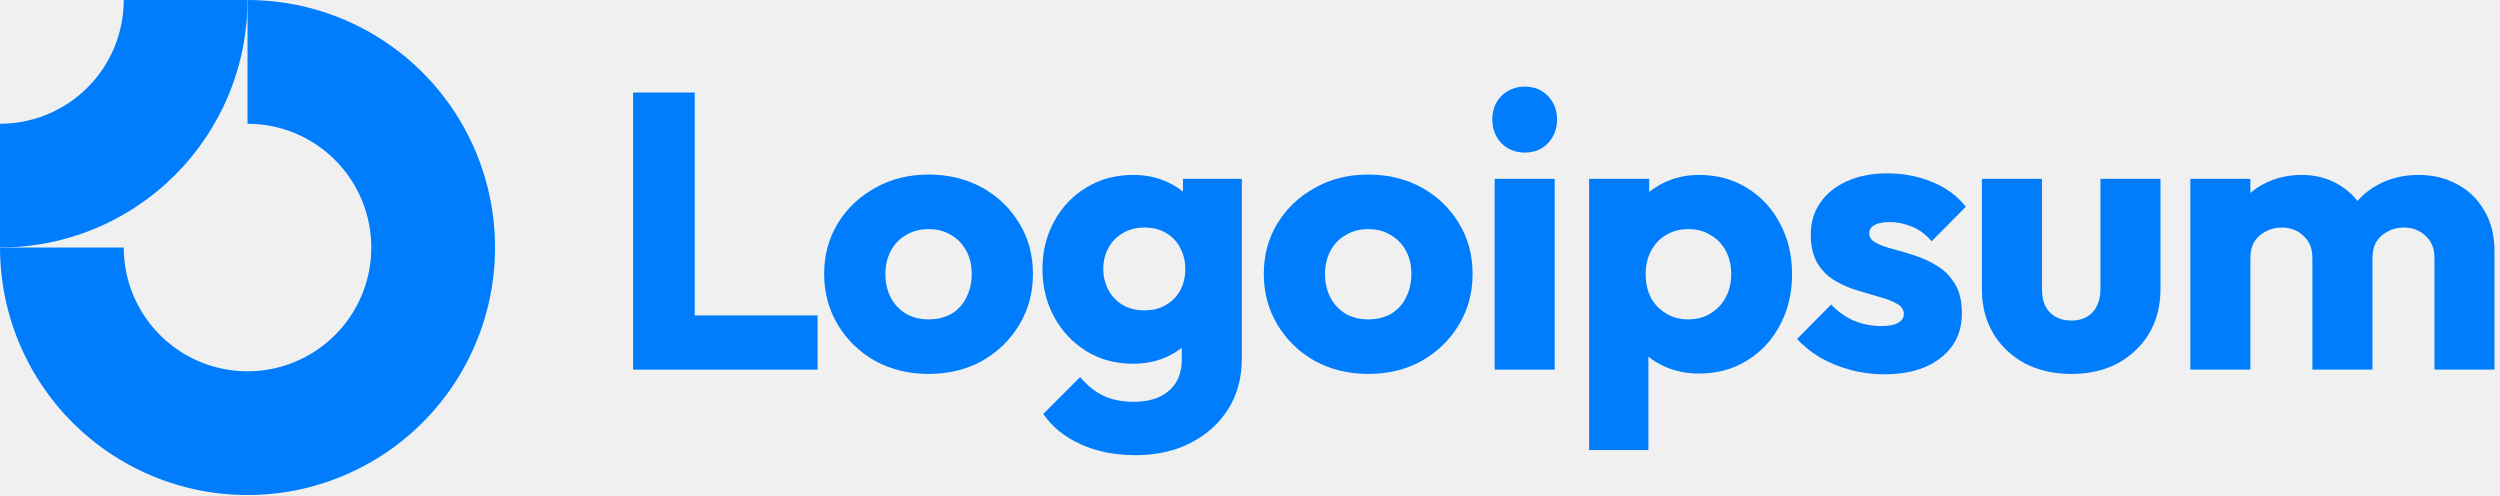
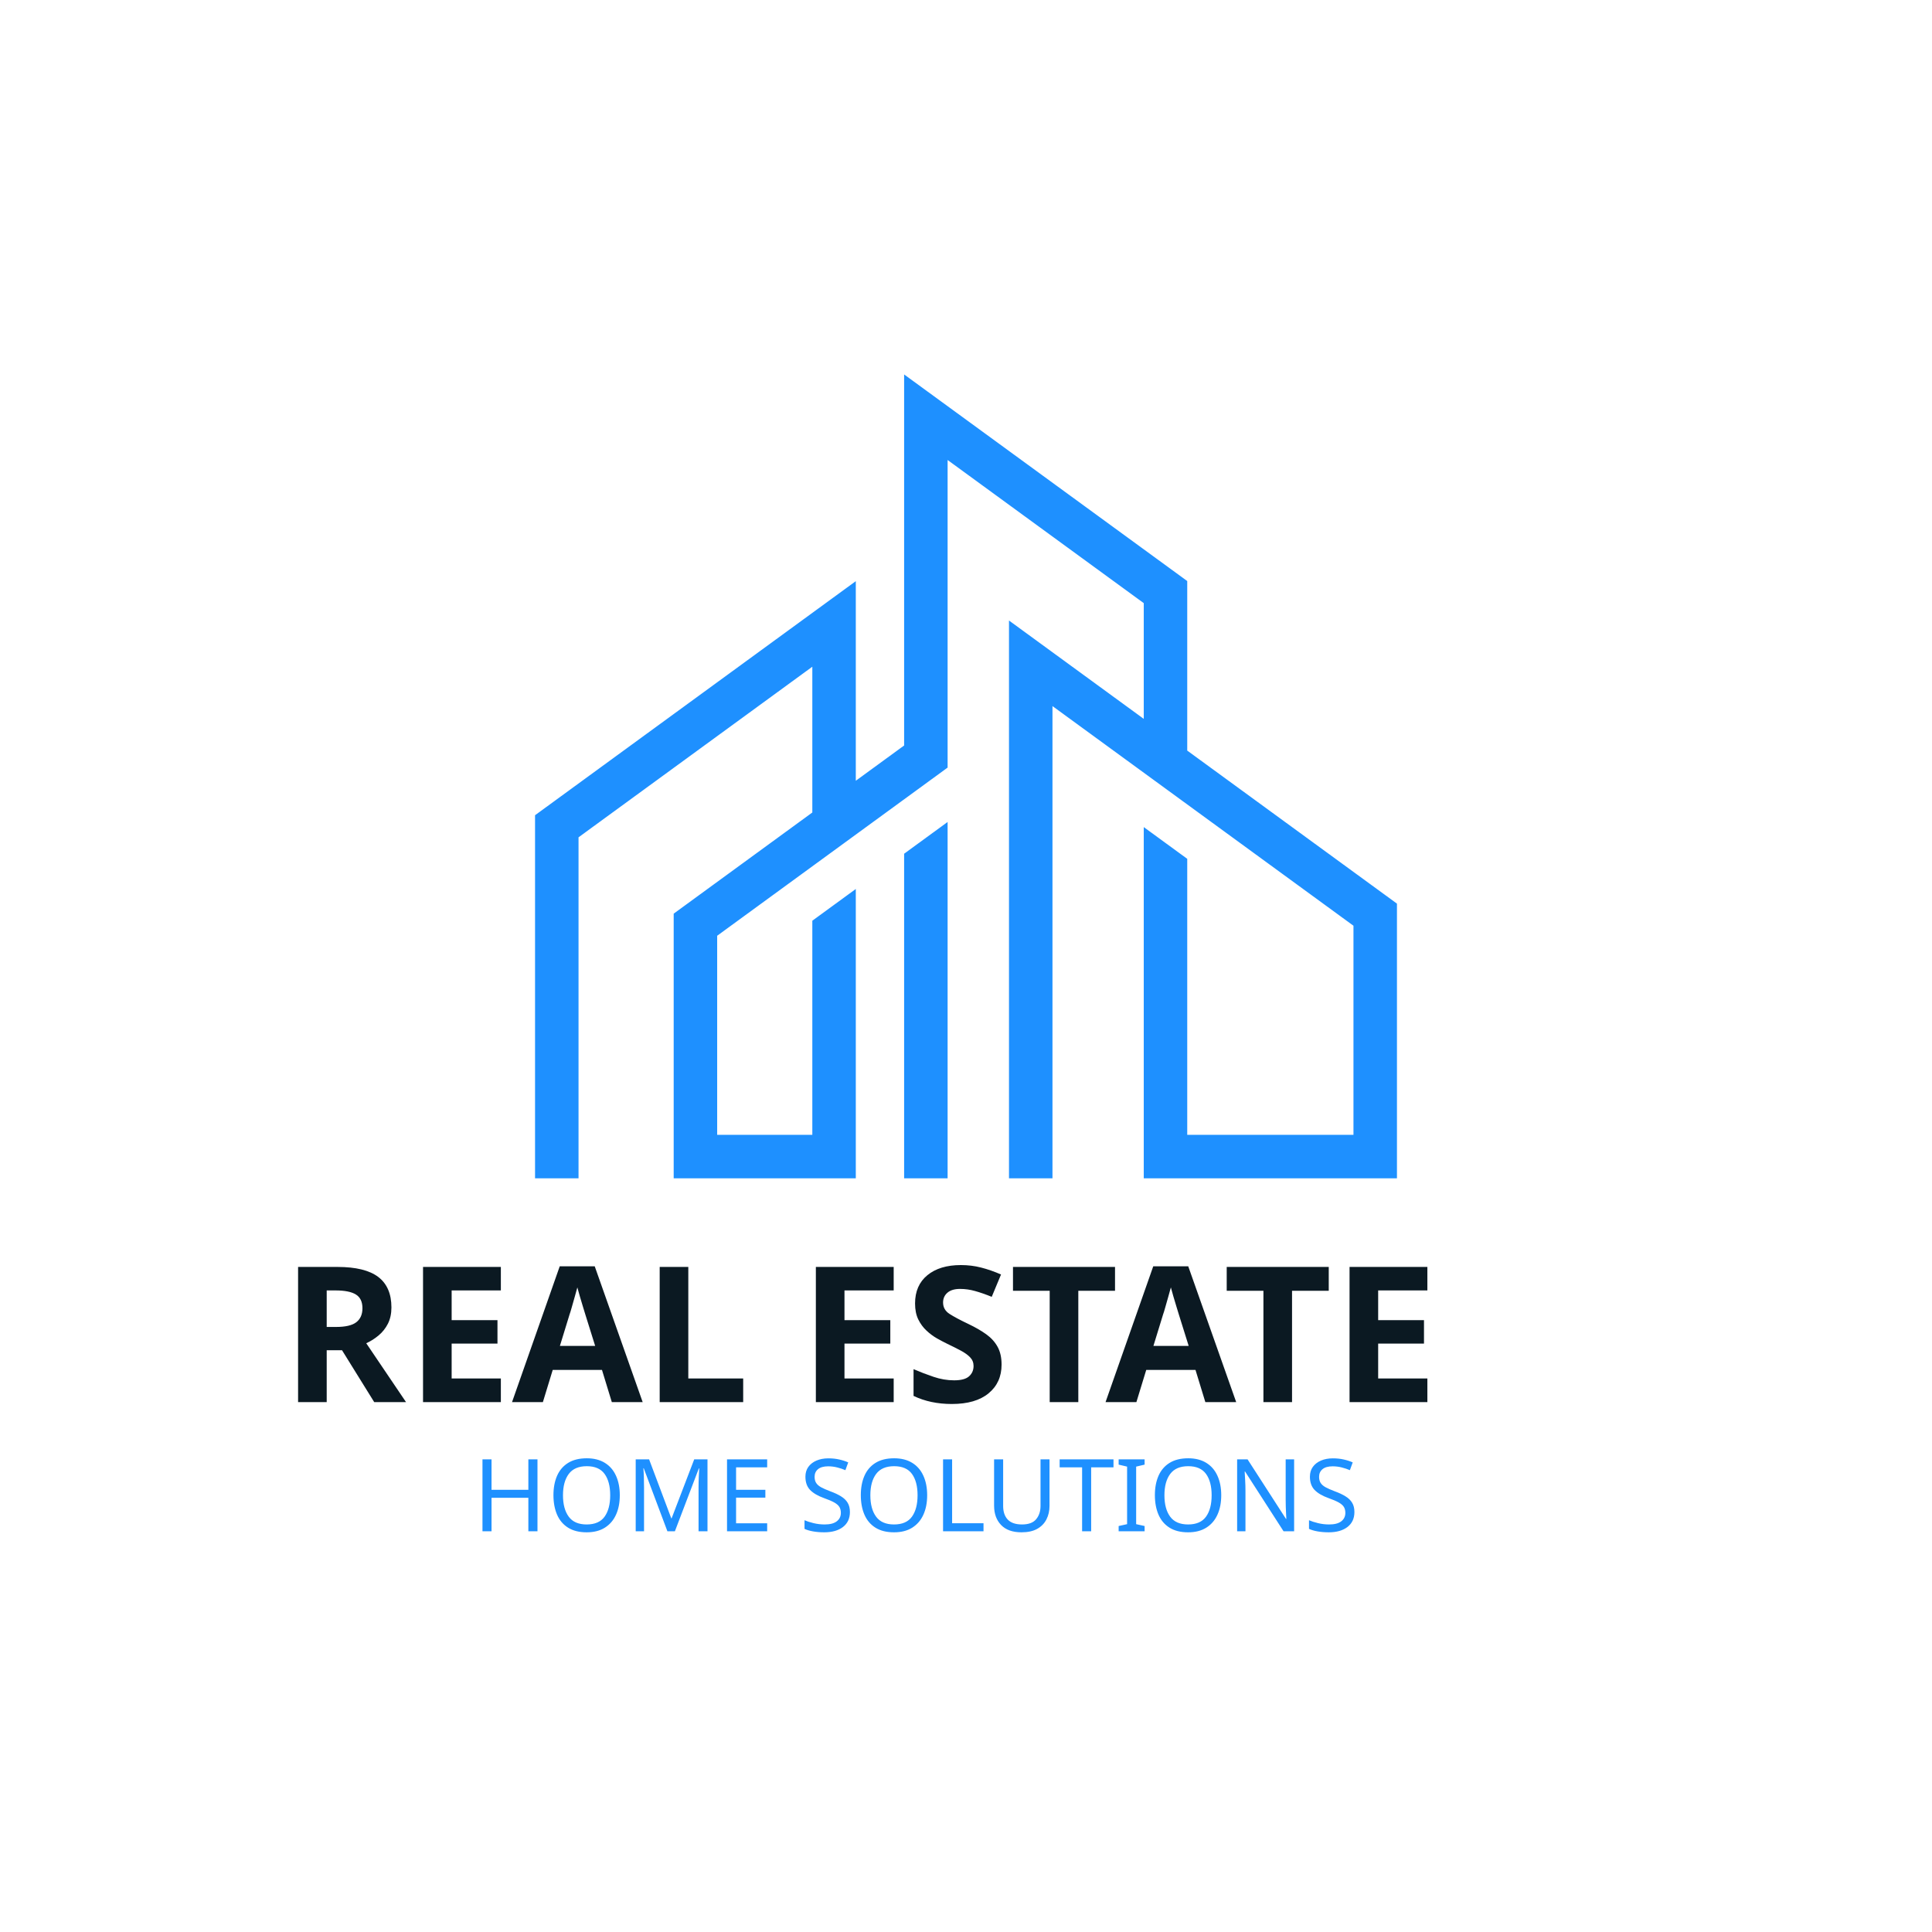
- <svg xmlns="http://www.w3.org/2000/svg" id="logo-87" width="202" height="40" viewBox="0 0 202 40" fill="none">
-   <path class="ccustom" fill-rule="evenodd" clip-rule="evenodd" d="M25.556 11.685C23.911 10.586 21.978 10 20 10V0C23.956 0 27.822 1.173 31.111 3.371C34.4 5.568 36.964 8.692 38.478 12.346C39.991 16.001 40.387 20.022 39.616 23.902C38.844 27.781 36.939 31.345 34.142 34.142C31.345 36.939 27.781 38.844 23.902 39.616C20.022 40.387 16.001 39.991 12.346 38.478C8.692 36.964 5.568 34.4 3.371 31.111C1.173 27.822 0 23.956 0 20H10C10 21.978 10.586 23.911 11.685 25.556C12.784 27.2 14.346 28.482 16.173 29.239C18 29.996 20.011 30.194 21.951 29.808C23.891 29.422 25.672 28.47 27.071 27.071C28.47 25.672 29.422 23.891 29.808 21.951C30.194 20.011 29.996 18 29.239 16.173C28.482 14.346 27.2 12.784 25.556 11.685Z" fill="#007DFC" />
-   <path class="ccustom" fill-rule="evenodd" clip-rule="evenodd" d="M10 1.47023e-06C10 1.313 9.741 2.614 9.239 3.827C8.736 5.04 8 6.142 7.071 7.071C6.142 8 5.04 8.736 3.827 9.239C2.614 9.741 1.313 10 6.15916e-06 10L5.72205e-06 20C2.626 20 5.227 19.483 7.654 18.478C10.08 17.473 12.285 15.999 14.142 14.142C15.999 12.285 17.473 10.08 18.478 7.654C19.483 5.227 20 2.626 20 -3.8147e-06L10 1.47023e-06Z" fill="#007DFC" />
-   <path class="ccustom" d="M125.619 14.453H120.767V29.865H125.619V14.453Z" fill="#007DFC" />
-   <path class="ccustom" d="M121.307 11.567C121.814 12.074 122.448 12.328 123.209 12.328C123.97 12.328 124.594 12.074 125.08 11.567C125.567 11.038 125.81 10.404 125.81 9.664C125.81 8.903 125.567 8.268 125.08 7.761C124.594 7.254 123.97 7 123.209 7C122.448 7 121.814 7.254 121.307 7.761C120.82 8.268 120.577 8.903 120.577 9.664C120.577 10.404 120.82 11.038 121.307 11.567Z" fill="#007DFC" />
-   <path class="ccustom" d="M51.156 29.865V7.476H56.135V25.488H66.061V29.865H51.156Z" fill="#007DFC" />
-   <path class="ccustom" fill-rule="evenodd" clip-rule="evenodd" d="M75.027 30.214C73.442 30.214 72.004 29.865 70.715 29.167C69.446 28.448 68.442 27.476 67.702 26.25C66.962 25.023 66.592 23.649 66.592 22.127C66.592 20.605 66.962 19.241 67.702 18.036C68.442 16.831 69.446 15.88 70.715 15.182C71.983 14.463 73.421 14.104 75.027 14.104C76.634 14.104 78.072 14.453 79.34 15.15C80.609 15.848 81.613 16.81 82.353 18.036C83.093 19.241 83.463 20.605 83.463 22.127C83.463 23.649 83.093 25.023 82.353 26.25C81.613 27.476 80.609 28.448 79.34 29.167C78.072 29.865 76.634 30.214 75.027 30.214ZM75.027 25.806C75.725 25.806 76.338 25.658 76.867 25.362C77.395 25.044 77.797 24.611 78.072 24.061C78.368 23.491 78.516 22.846 78.516 22.127C78.516 21.408 78.368 20.784 78.072 20.256C77.776 19.706 77.364 19.283 76.835 18.987C76.328 18.67 75.725 18.512 75.027 18.512C74.351 18.512 73.748 18.67 73.22 18.987C72.691 19.283 72.279 19.706 71.983 20.256C71.687 20.806 71.539 21.44 71.539 22.159C71.539 22.856 71.687 23.491 71.983 24.061C72.279 24.611 72.691 25.044 73.22 25.362C73.748 25.658 74.351 25.806 75.027 25.806Z" fill="#007DFC" />
-   <path class="ccustom" fill-rule="evenodd" clip-rule="evenodd" d="M87.306 35.89C88.595 36.482 90.086 36.778 91.777 36.778C93.426 36.778 94.896 36.45 96.185 35.795C97.475 35.14 98.49 34.231 99.23 33.068C99.969 31.905 100.34 30.531 100.34 28.945V14.453H95.583V15.488C95.229 15.19 94.827 14.94 94.378 14.738C93.553 14.336 92.612 14.135 91.555 14.135C90.139 14.135 88.881 14.474 87.781 15.15C86.682 15.806 85.815 16.715 85.181 17.877C84.547 19.019 84.23 20.309 84.23 21.746C84.23 23.163 84.547 24.453 85.181 25.615C85.815 26.778 86.682 27.698 87.781 28.374C88.881 29.051 90.139 29.389 91.555 29.389C92.591 29.389 93.532 29.188 94.378 28.787C94.787 28.592 95.157 28.363 95.487 28.099V29.072C95.487 30.15 95.139 30.985 94.441 31.577C93.764 32.169 92.824 32.465 91.619 32.465C90.646 32.465 89.811 32.296 89.113 31.958C88.437 31.62 87.824 31.123 87.274 30.467L84.293 33.448C85.033 34.505 86.037 35.319 87.306 35.89ZM94.219 24.632C93.733 24.928 93.151 25.076 92.475 25.076C91.798 25.076 91.206 24.928 90.699 24.632C90.213 24.336 89.832 23.934 89.557 23.427C89.282 22.899 89.145 22.338 89.145 21.746C89.145 21.112 89.282 20.541 89.557 20.034C89.832 19.526 90.223 19.125 90.731 18.829C91.238 18.533 91.819 18.385 92.475 18.385C93.151 18.385 93.733 18.533 94.219 18.829C94.726 19.125 95.107 19.526 95.361 20.034C95.635 20.541 95.773 21.112 95.773 21.746C95.773 22.381 95.635 22.951 95.361 23.459C95.107 23.945 94.726 24.336 94.219 24.632Z" fill="#007DFC" />
-   <path class="ccustom" fill-rule="evenodd" clip-rule="evenodd" d="M110.551 30.214C108.965 30.214 107.527 29.865 106.238 29.167C104.969 28.448 103.965 27.476 103.225 26.25C102.485 25.023 102.115 23.649 102.115 22.127C102.115 20.605 102.485 19.241 103.225 18.036C103.965 16.831 104.969 15.88 106.238 15.182C107.506 14.463 108.944 14.104 110.551 14.104C112.157 14.104 113.595 14.453 114.863 15.15C116.132 15.848 117.136 16.81 117.876 18.036C118.616 19.241 118.986 20.605 118.986 22.127C118.986 23.649 118.616 25.023 117.876 26.25C117.136 27.476 116.132 28.448 114.863 29.167C113.595 29.865 112.157 30.214 110.551 30.214ZM110.551 25.806C111.248 25.806 111.861 25.658 112.39 25.362C112.918 25.044 113.32 24.611 113.595 24.061C113.891 23.491 114.039 22.846 114.039 22.127C114.039 21.408 113.891 20.784 113.595 20.256C113.299 19.706 112.887 19.283 112.358 18.987C111.851 18.67 111.248 18.512 110.551 18.512C109.874 18.512 109.271 18.67 108.743 18.987C108.214 19.283 107.802 19.706 107.506 20.256C107.21 20.806 107.062 21.44 107.062 22.159C107.062 22.856 107.21 23.491 107.506 24.061C107.802 24.611 108.214 25.044 108.743 25.362C109.271 25.658 109.874 25.806 110.551 25.806Z" fill="#007DFC" />
-   <path class="ccustom" fill-rule="evenodd" clip-rule="evenodd" d="M137.281 30.182C136.246 30.182 135.294 29.981 134.427 29.579C133.971 29.368 133.559 29.116 133.191 28.822V36.366H128.402V14.453H133.254V15.516C133.606 15.228 133.997 14.979 134.427 14.77C135.294 14.347 136.246 14.135 137.281 14.135C138.74 14.135 140.03 14.484 141.15 15.182C142.292 15.88 143.18 16.831 143.814 18.036C144.47 19.241 144.797 20.615 144.797 22.159C144.797 23.702 144.47 25.076 143.814 26.281C143.18 27.486 142.292 28.438 141.15 29.135C140.03 29.833 138.74 30.182 137.281 30.182ZM136.394 25.806C137.091 25.806 137.694 25.647 138.201 25.33C138.73 25.013 139.142 24.579 139.438 24.03C139.734 23.48 139.882 22.856 139.882 22.159C139.882 21.44 139.734 20.806 139.438 20.256C139.142 19.706 138.73 19.283 138.201 18.987C137.694 18.67 137.102 18.512 136.425 18.512C135.749 18.512 135.146 18.67 134.618 18.987C134.11 19.283 133.709 19.706 133.413 20.256C133.117 20.806 132.969 21.44 132.969 22.159C132.969 22.856 133.106 23.48 133.381 24.03C133.677 24.579 134.089 25.013 134.618 25.33C135.146 25.647 135.738 25.806 136.394 25.806Z" fill="#007DFC" />
-   <path class="ccustom" d="M149.546 29.896C150.434 30.129 151.332 30.245 152.241 30.245C154.165 30.245 155.687 29.801 156.808 28.913C157.949 28.026 158.52 26.831 158.52 25.33C158.52 24.357 158.341 23.575 157.981 22.983C157.622 22.37 157.157 21.884 156.586 21.524C156.015 21.165 155.412 20.88 154.778 20.668C154.144 20.457 153.541 20.277 152.971 20.129C152.4 19.981 151.935 19.812 151.575 19.622C151.216 19.431 151.036 19.178 151.036 18.86C151.036 18.564 151.174 18.343 151.448 18.195C151.723 18.025 152.135 17.941 152.685 17.941C153.256 17.941 153.837 18.057 154.429 18.29C155.042 18.522 155.592 18.924 156.078 19.495L158.837 16.704C158.14 15.816 157.231 15.15 156.11 14.706C155.011 14.241 153.806 14.008 152.495 14.008C151.248 14.008 150.159 14.22 149.229 14.643C148.298 15.066 147.579 15.647 147.072 16.387C146.565 17.106 146.311 17.962 146.311 18.956C146.311 19.886 146.491 20.658 146.85 21.271C147.209 21.863 147.675 22.328 148.245 22.666C148.816 23.004 149.419 23.269 150.053 23.459C150.687 23.649 151.29 23.829 151.861 23.998C152.431 24.146 152.897 24.326 153.256 24.537C153.637 24.727 153.827 25.013 153.827 25.393C153.827 25.689 153.668 25.922 153.351 26.091C153.055 26.26 152.622 26.345 152.051 26.345C151.226 26.345 150.465 26.197 149.768 25.901C149.07 25.584 148.467 25.15 147.96 24.601L145.201 27.391C145.73 27.962 146.364 28.47 147.104 28.913C147.865 29.336 148.679 29.664 149.546 29.896Z" fill="#007DFC" />
-   <path class="ccustom" d="M167.368 30.214C165.952 30.214 164.694 29.928 163.595 29.357C162.516 28.765 161.671 27.962 161.058 26.947C160.444 25.911 160.138 24.727 160.138 23.395V14.453H164.99V23.332C164.99 23.86 165.074 24.315 165.244 24.696C165.434 25.076 165.709 25.372 166.068 25.584C166.428 25.795 166.861 25.901 167.368 25.901C168.087 25.901 168.658 25.679 169.081 25.235C169.504 24.77 169.715 24.135 169.715 23.332V14.453H174.567V23.364C174.567 24.717 174.261 25.911 173.647 26.947C173.034 27.962 172.189 28.765 171.11 29.357C170.032 29.928 168.785 30.214 167.368 30.214Z" fill="#007DFC" />
-   <path class="ccustom" d="M181.831 14.453H176.979V29.865H181.831V20.858C181.831 20.33 181.937 19.886 182.148 19.526C182.381 19.167 182.688 18.892 183.068 18.702C183.449 18.491 183.882 18.385 184.368 18.385C185.066 18.385 185.647 18.607 186.112 19.051C186.599 19.474 186.842 20.076 186.842 20.858V29.865H191.694V20.858C191.694 20.33 191.8 19.886 192.011 19.526C192.244 19.167 192.55 18.892 192.931 18.702C193.311 18.491 193.745 18.385 194.231 18.385C194.929 18.385 195.51 18.607 195.975 19.051C196.461 19.474 196.704 20.076 196.704 20.858V29.865H201.557V20.319C201.557 19.03 201.282 17.93 200.732 17.021C200.203 16.091 199.474 15.383 198.544 14.896C197.635 14.389 196.588 14.135 195.404 14.135C194.199 14.135 193.11 14.4 192.138 14.928C191.506 15.265 190.954 15.7 190.481 16.232C190.04 15.675 189.504 15.219 188.871 14.865C188.026 14.379 187.064 14.135 185.986 14.135C184.844 14.135 183.819 14.379 182.91 14.865C182.514 15.067 182.155 15.309 181.831 15.592V14.453Z" fill="#007DFC" />
+ <svg xmlns="http://www.w3.org/2000/svg" version="1.1" id="svg2" width="666.667" height="666.667" viewBox="0 0 666.667 666.667">
+   <defs id="defs6" />
+   <g id="g8" transform="matrix(1.333333,0,0,-1.333333,0,666.6667)">
+     <g id="g10" transform="scale(0.1)">
+       <path d="M 5000,0 H 0 V 5000 H 5000 V 0" style="fill:#ffffff;fill-opacity:1;fill-rule:nonzero;stroke:none" id="path12" />
+       <g id="g14" transform="scale(10)">
+         <text xml:space="preserve" transform="matrix(1,0,0,-1,122.333,103.706)" style="font-variant:normal;font-weight:300;font-size:26.055px;font-family:Montserrat;-inkscape-font-specification:Montserrat-Light;writing-mode:lr-tb;fill:#1e90ff;fill-opacity:1;fill-rule:nonzero;stroke:none" id="text18">
+           <tspan x="0 21.86 44.345 69.904 87.986 95.333 111.852 134.337 149.865 170.813 186.133 194.47 216.955 238.815" y="0">HOME SOLUTIONS</tspan>
+         </text>
+       </g>
+       <g id="g20" transform="scale(10)">
+         <text xml:space="preserve" transform="matrix(1,0,0,-1,72.7387,137.133)" style="font-variant:normal;font-weight:bold;font-size:48.995px;font-family:Montserrat;-inkscape-font-specification:Montserrat-Bold;writing-mode:lr-tb;fill:#0b1922;fill-opacity:1;fill-rule:nonzero;stroke:none" id="text24">
+           <tspan x="0 37.235 71.335 110.09 140.907 155.997 190.097 222.09 251.879 288.92 320.423" y="0">REAL ESTATE</tspan>
+         </text>
+       </g>
+       <path d="m 3072.56,3057.47 v 438.79 l -732.7,534.68 v -960.27 l -125.05,-91.25 v 516.56 L 1384.7,2890.22 v -939.66 h 112.53 v 882.48 l 605.05,441.51 V 2897.3 l -358.79,-261.82 v -684.92 h 471.32 v 748.77 l -112.53,-82.12 v -554.12 h -246.25 v 515.2 l 596.36,435.19 v 796.03 l 507.64,-370.43 v -299.5 l -348.76,254.51 V 1950.56 h 112.53 v 1222.1 l 778.96,-568.45 v -541.12 h -430.2 v 714.28 l -112.53,82.12 v -908.93 h 655.27 v 710.85 z m -732.7,-266.9 112.53,82.12 v -922.13 h -112.53 v 840.01" style="fill:#1e90ff;fill-opacity:1;fill-rule:nonzero;stroke:none" id="path26" />
+     </g>
+   </g>
</svg>
